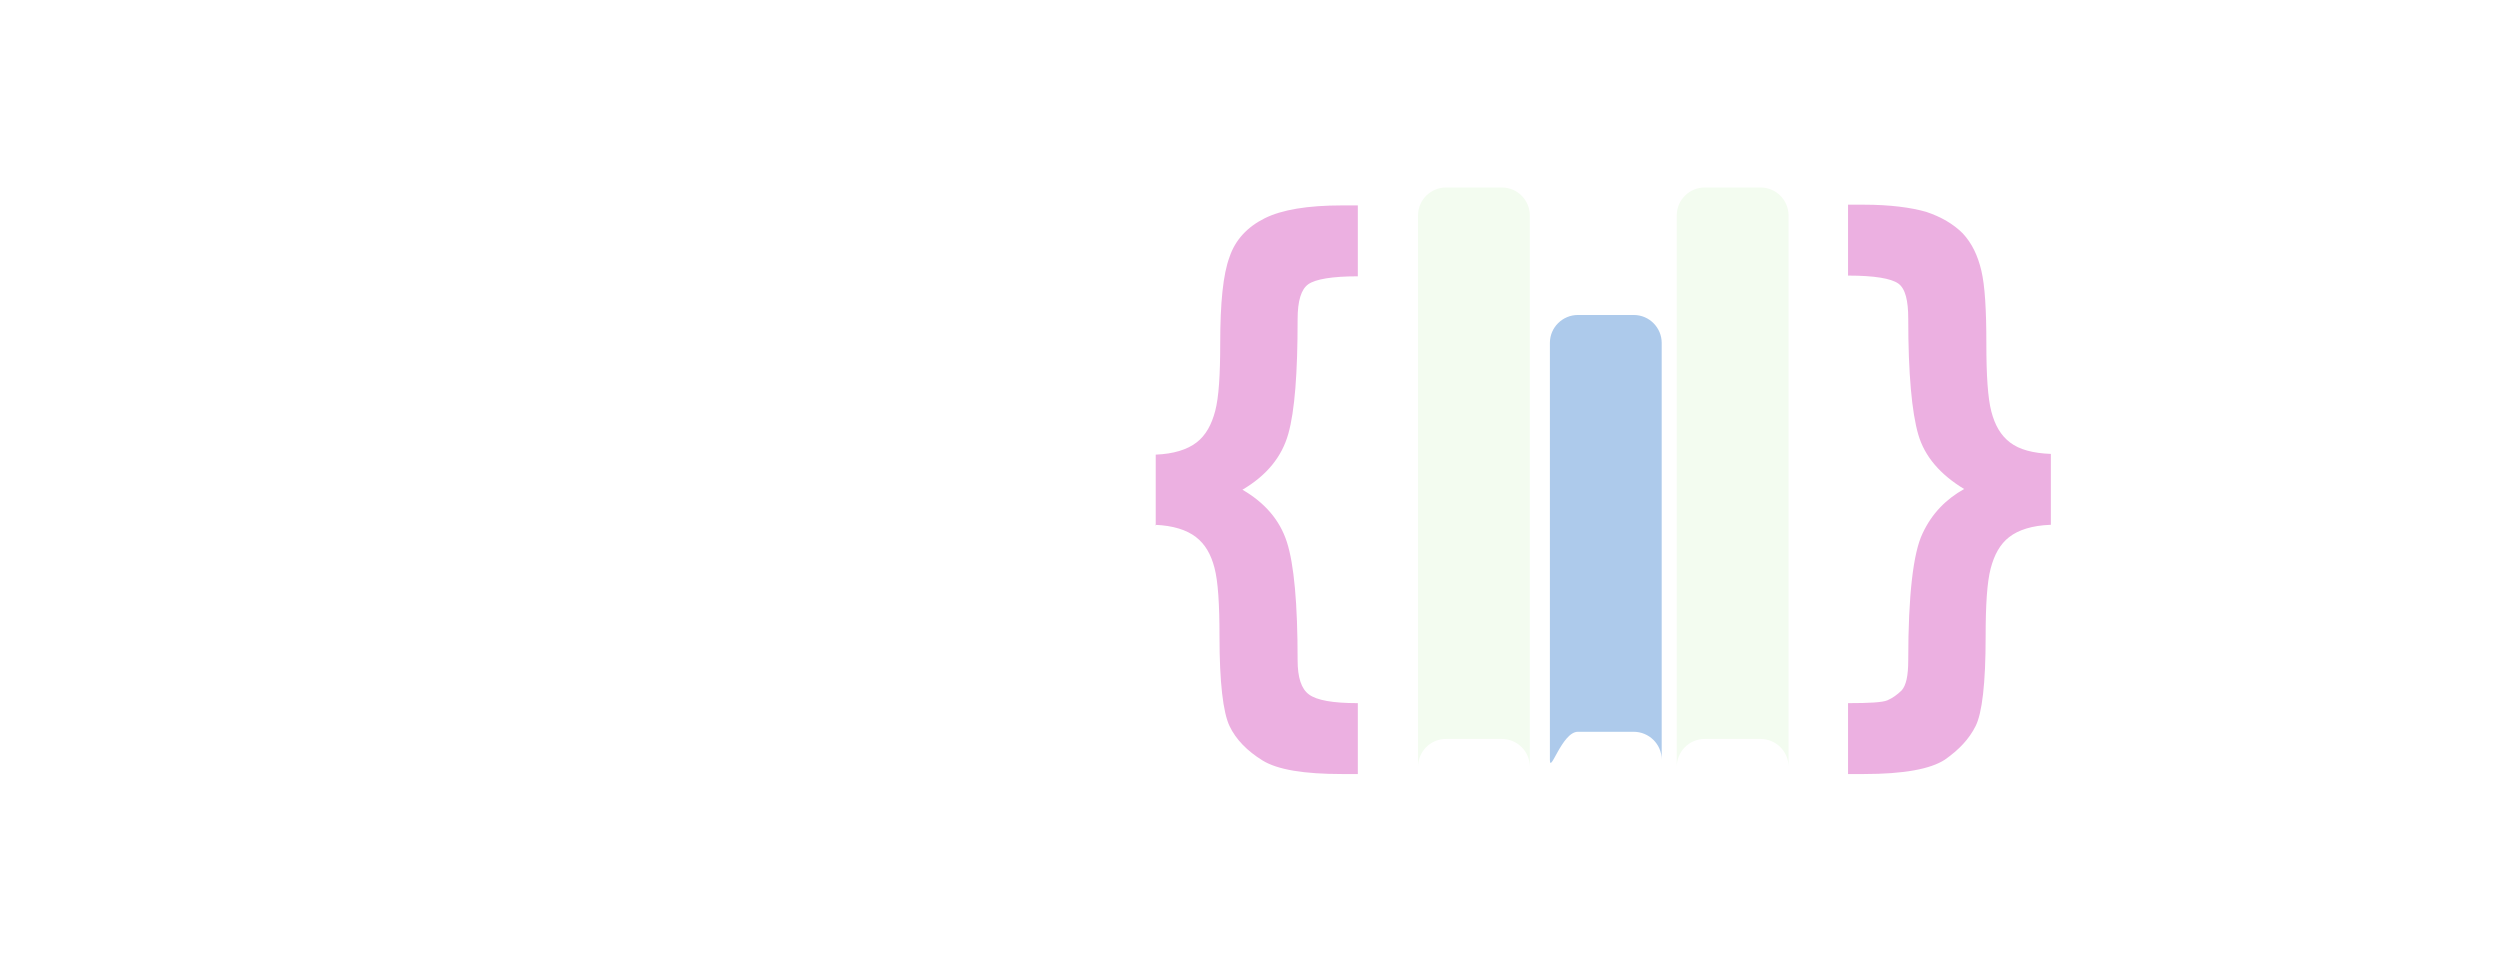
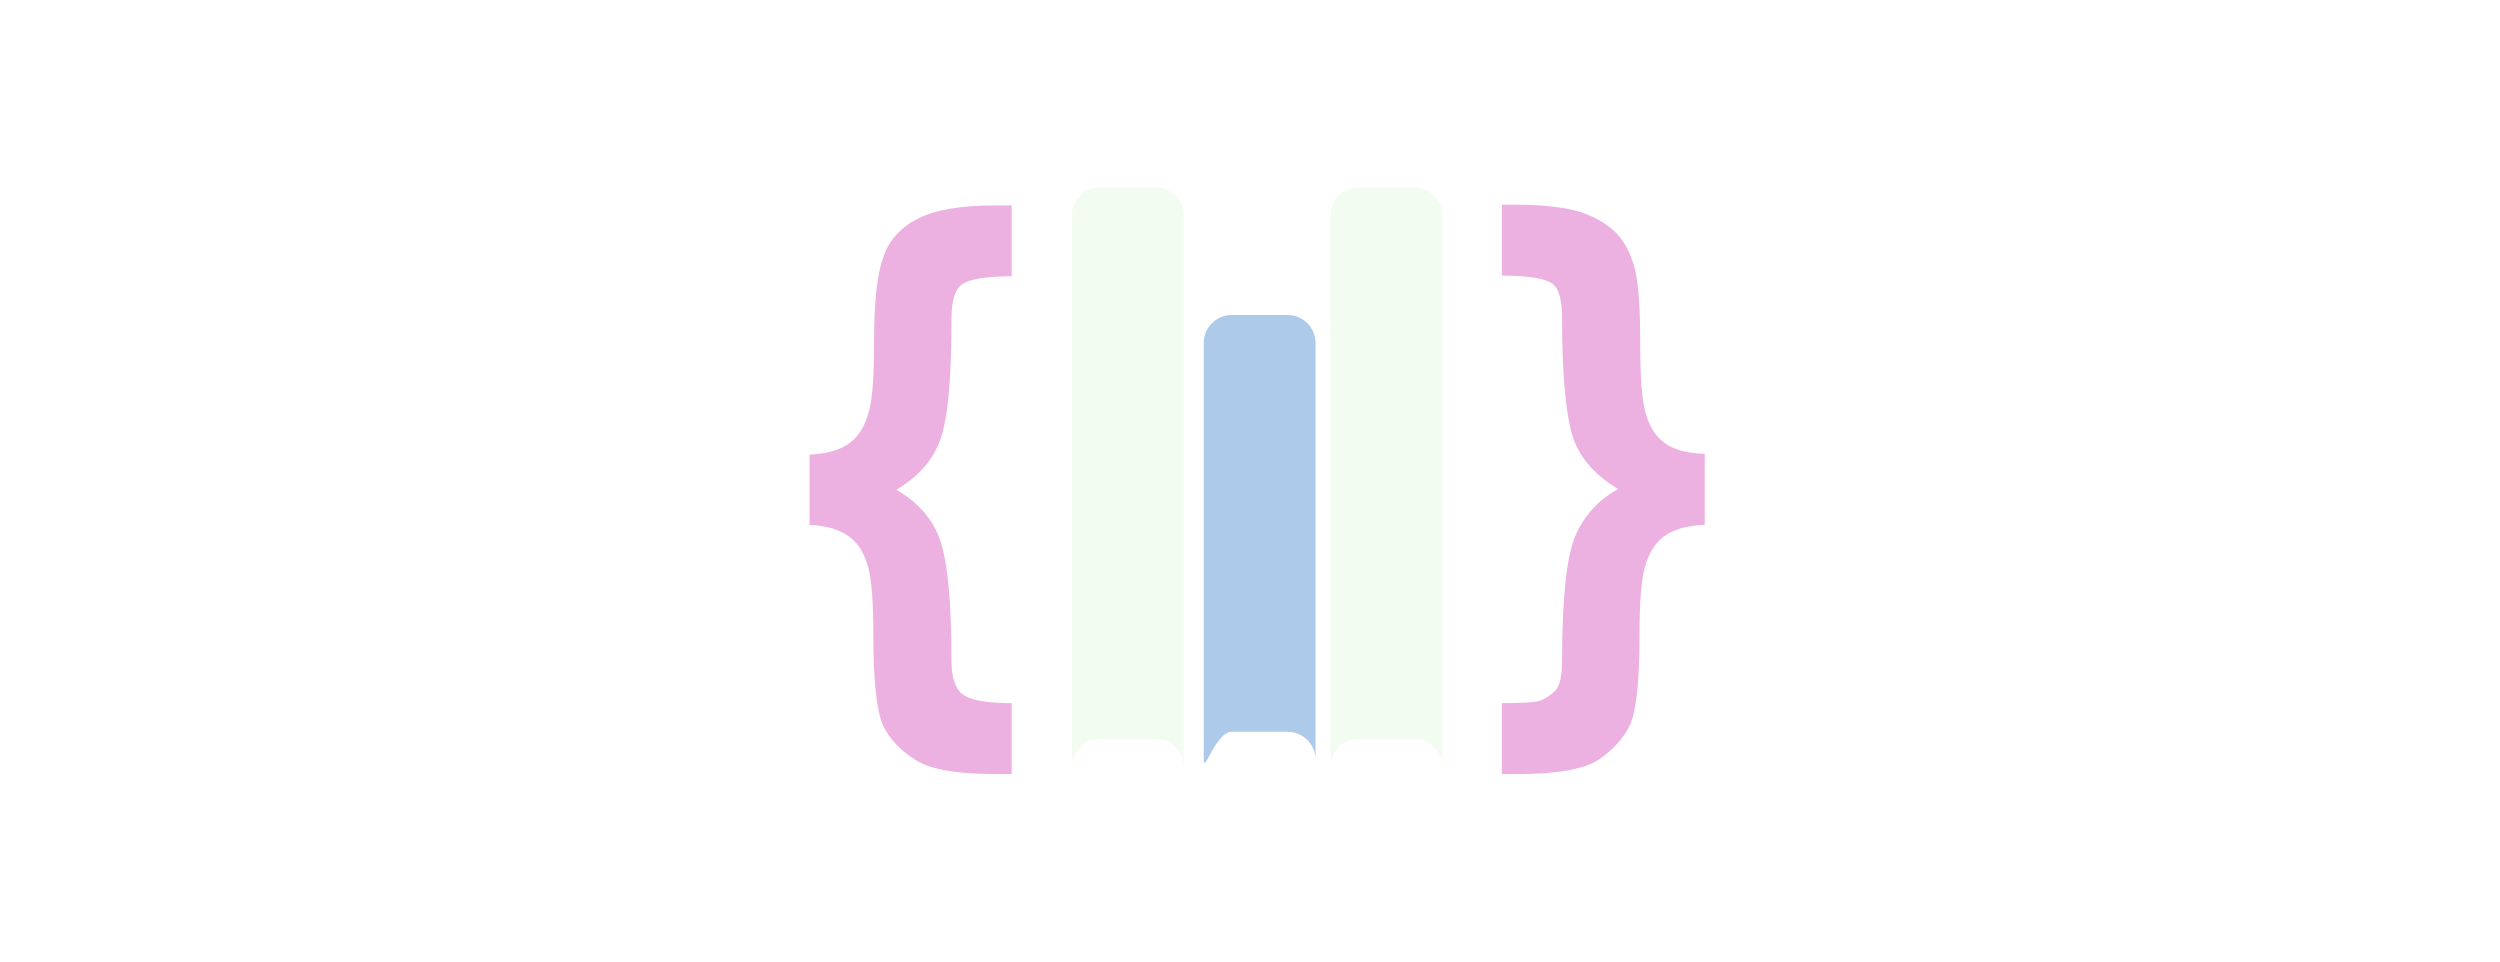
- <svg xmlns="http://www.w3.org/2000/svg" width="130" zoomAndPan="magnify" viewBox="0 0 100 375" height="50" preserveAspectRatio="xMidYMid meet" version="1.0">
+ <svg xmlns="http://www.w3.org/2000/svg" width="130" zoomAndPan="magnify" viewBox="0 0 370 375" height="50" preserveAspectRatio="xMidYMid meet" version="1.0">
  <defs>
    <clipPath id="id1">
      <path d="M 12 79 L 363 79 L 363 301.875 L 12 301.875 Z M 12 79 " clip-rule="nonzero" />
    </clipPath>
    <clipPath id="id2">
      <path d="M 115 73.125 L 160 73.125 L 160 300 L 115 300 Z M 115 73.125 " clip-rule="nonzero" />
    </clipPath>
    <clipPath id="id3">
      <path d="M 216 73.125 L 261 73.125 L 261 300 L 216 300 Z M 216 73.125 " clip-rule="nonzero" />
    </clipPath>
  </defs>
  <g clip-path="url(#id1)">
    <path fill="#ecb0e1" d="M 362.336 204.68 L 362.336 177.027 C 355.348 176.75 350.039 175.352 346.406 172.559 C 342.77 169.766 340.535 165.855 339.137 160.547 C 337.738 155.242 337.18 146.305 337.18 134.016 C 337.18 120.887 336.621 111.391 335.223 105.527 C 333.828 99.66 331.59 94.91 327.957 91 C 324.324 87.371 319.57 84.578 313.703 82.621 C 307.832 80.945 299.727 79.828 289.383 79.828 L 283.234 79.828 L 283.234 107.48 C 293.578 107.48 300.004 108.598 302.801 110.555 C 305.598 112.508 306.715 117.258 306.715 124.238 C 306.715 145.746 308.113 160.828 310.629 169.484 C 313.145 178.145 319.293 185.129 328.516 190.715 C 321.527 194.625 315.938 200.211 312.305 208.031 C 308.672 215.57 306.715 232.051 306.715 257.469 C 306.715 263.613 305.875 267.242 304.199 269.199 C 302.52 270.875 300.566 272.27 298.609 273.109 C 296.652 273.945 291.621 274.227 283.234 274.227 L 283.234 301.875 L 289.383 301.875 C 305.035 301.875 315.379 299.922 320.969 296.289 C 326.559 292.379 330.473 288.191 332.988 283.164 C 335.504 278.137 336.902 266.684 336.902 248.25 C 336.902 235.961 337.461 227.023 338.859 221.715 C 340.254 216.41 342.492 212.219 346.125 209.426 C 349.758 206.633 355.07 204.957 362.059 204.68 Z M 12.949 204.68 C 19.938 204.957 25.246 206.633 28.883 209.426 C 32.516 212.219 34.75 216.129 36.148 221.438 C 37.547 226.742 38.105 235.68 38.105 248.25 C 38.105 266.125 39.504 277.855 42.02 283.164 C 44.535 288.469 49.008 292.938 54.875 296.57 C 60.746 300.199 71.086 301.875 85.902 301.875 L 92.051 301.875 L 92.051 274.227 C 82.266 274.227 76.117 273.109 73.043 270.875 C 69.969 268.641 68.57 264.172 68.57 257.469 C 68.57 235.402 67.176 220.039 64.379 211.383 C 61.582 202.723 55.715 196.02 47.051 190.992 C 56.551 185.406 62.422 178.145 64.938 169.207 C 67.453 160.27 68.57 145.465 68.57 124.52 C 68.57 117.258 69.969 112.789 72.766 110.832 C 75.559 108.879 81.988 107.762 92.051 107.762 L 92.051 80.109 L 85.902 80.109 C 72.484 80.109 62.422 81.785 55.715 85.137 C 49.008 88.488 44.254 93.516 42.02 100.219 C 39.504 106.922 38.383 118.094 38.383 134.016 C 38.383 146.305 37.824 154.961 36.43 160.27 C 35.031 165.574 32.793 169.766 29.16 172.559 C 25.527 175.352 20.215 177.027 13.23 177.309 L 13.23 204.957 Z M 12.949 204.68 " fill-opacity="1" fill-rule="nonzero" />
  </g>
  <g clip-path="url(#id2)">
    <path fill="#f3fcf0" d="M 126.43 288.191 L 148.23 288.191 C 154.102 288.191 159.133 292.938 159.133 299.082 L 159.133 84.02 C 159.133 78.152 154.383 73.125 148.23 73.125 L 126.43 73.125 C 120.559 73.125 115.527 77.875 115.527 84.02 L 115.527 299.082 C 115.527 293.219 120.281 288.191 126.43 288.191 Z M 126.43 288.191 " fill-opacity="1" fill-rule="evenodd" />
  </g>
  <path fill="#adcaeb" d="M 177.859 285.398 L 199.66 285.398 C 205.531 285.398 210.562 290.145 210.562 296.289 L 210.562 133.734 C 210.562 127.871 205.812 122.844 199.66 122.844 L 177.859 122.844 C 171.992 122.844 166.961 127.59 166.961 133.734 L 166.961 296.289 C 166.961 302.156 171.711 285.398 177.859 285.398 Z M 177.859 285.398 " fill-opacity="1" fill-rule="evenodd" />
  <g clip-path="url(#id3)">
    <path fill="#f3fcf0" d="M 227.332 288.191 L 249.137 288.191 C 255.004 288.191 260.035 292.938 260.035 299.082 L 260.035 84.02 C 260.035 78.152 255.285 73.125 249.137 73.125 L 227.332 73.125 C 221.465 73.125 216.434 77.875 216.434 84.02 L 216.434 299.082 C 216.434 293.219 221.184 288.191 227.332 288.191 Z M 227.332 288.191 " fill-opacity="1" fill-rule="evenodd" />
  </g>
</svg>
